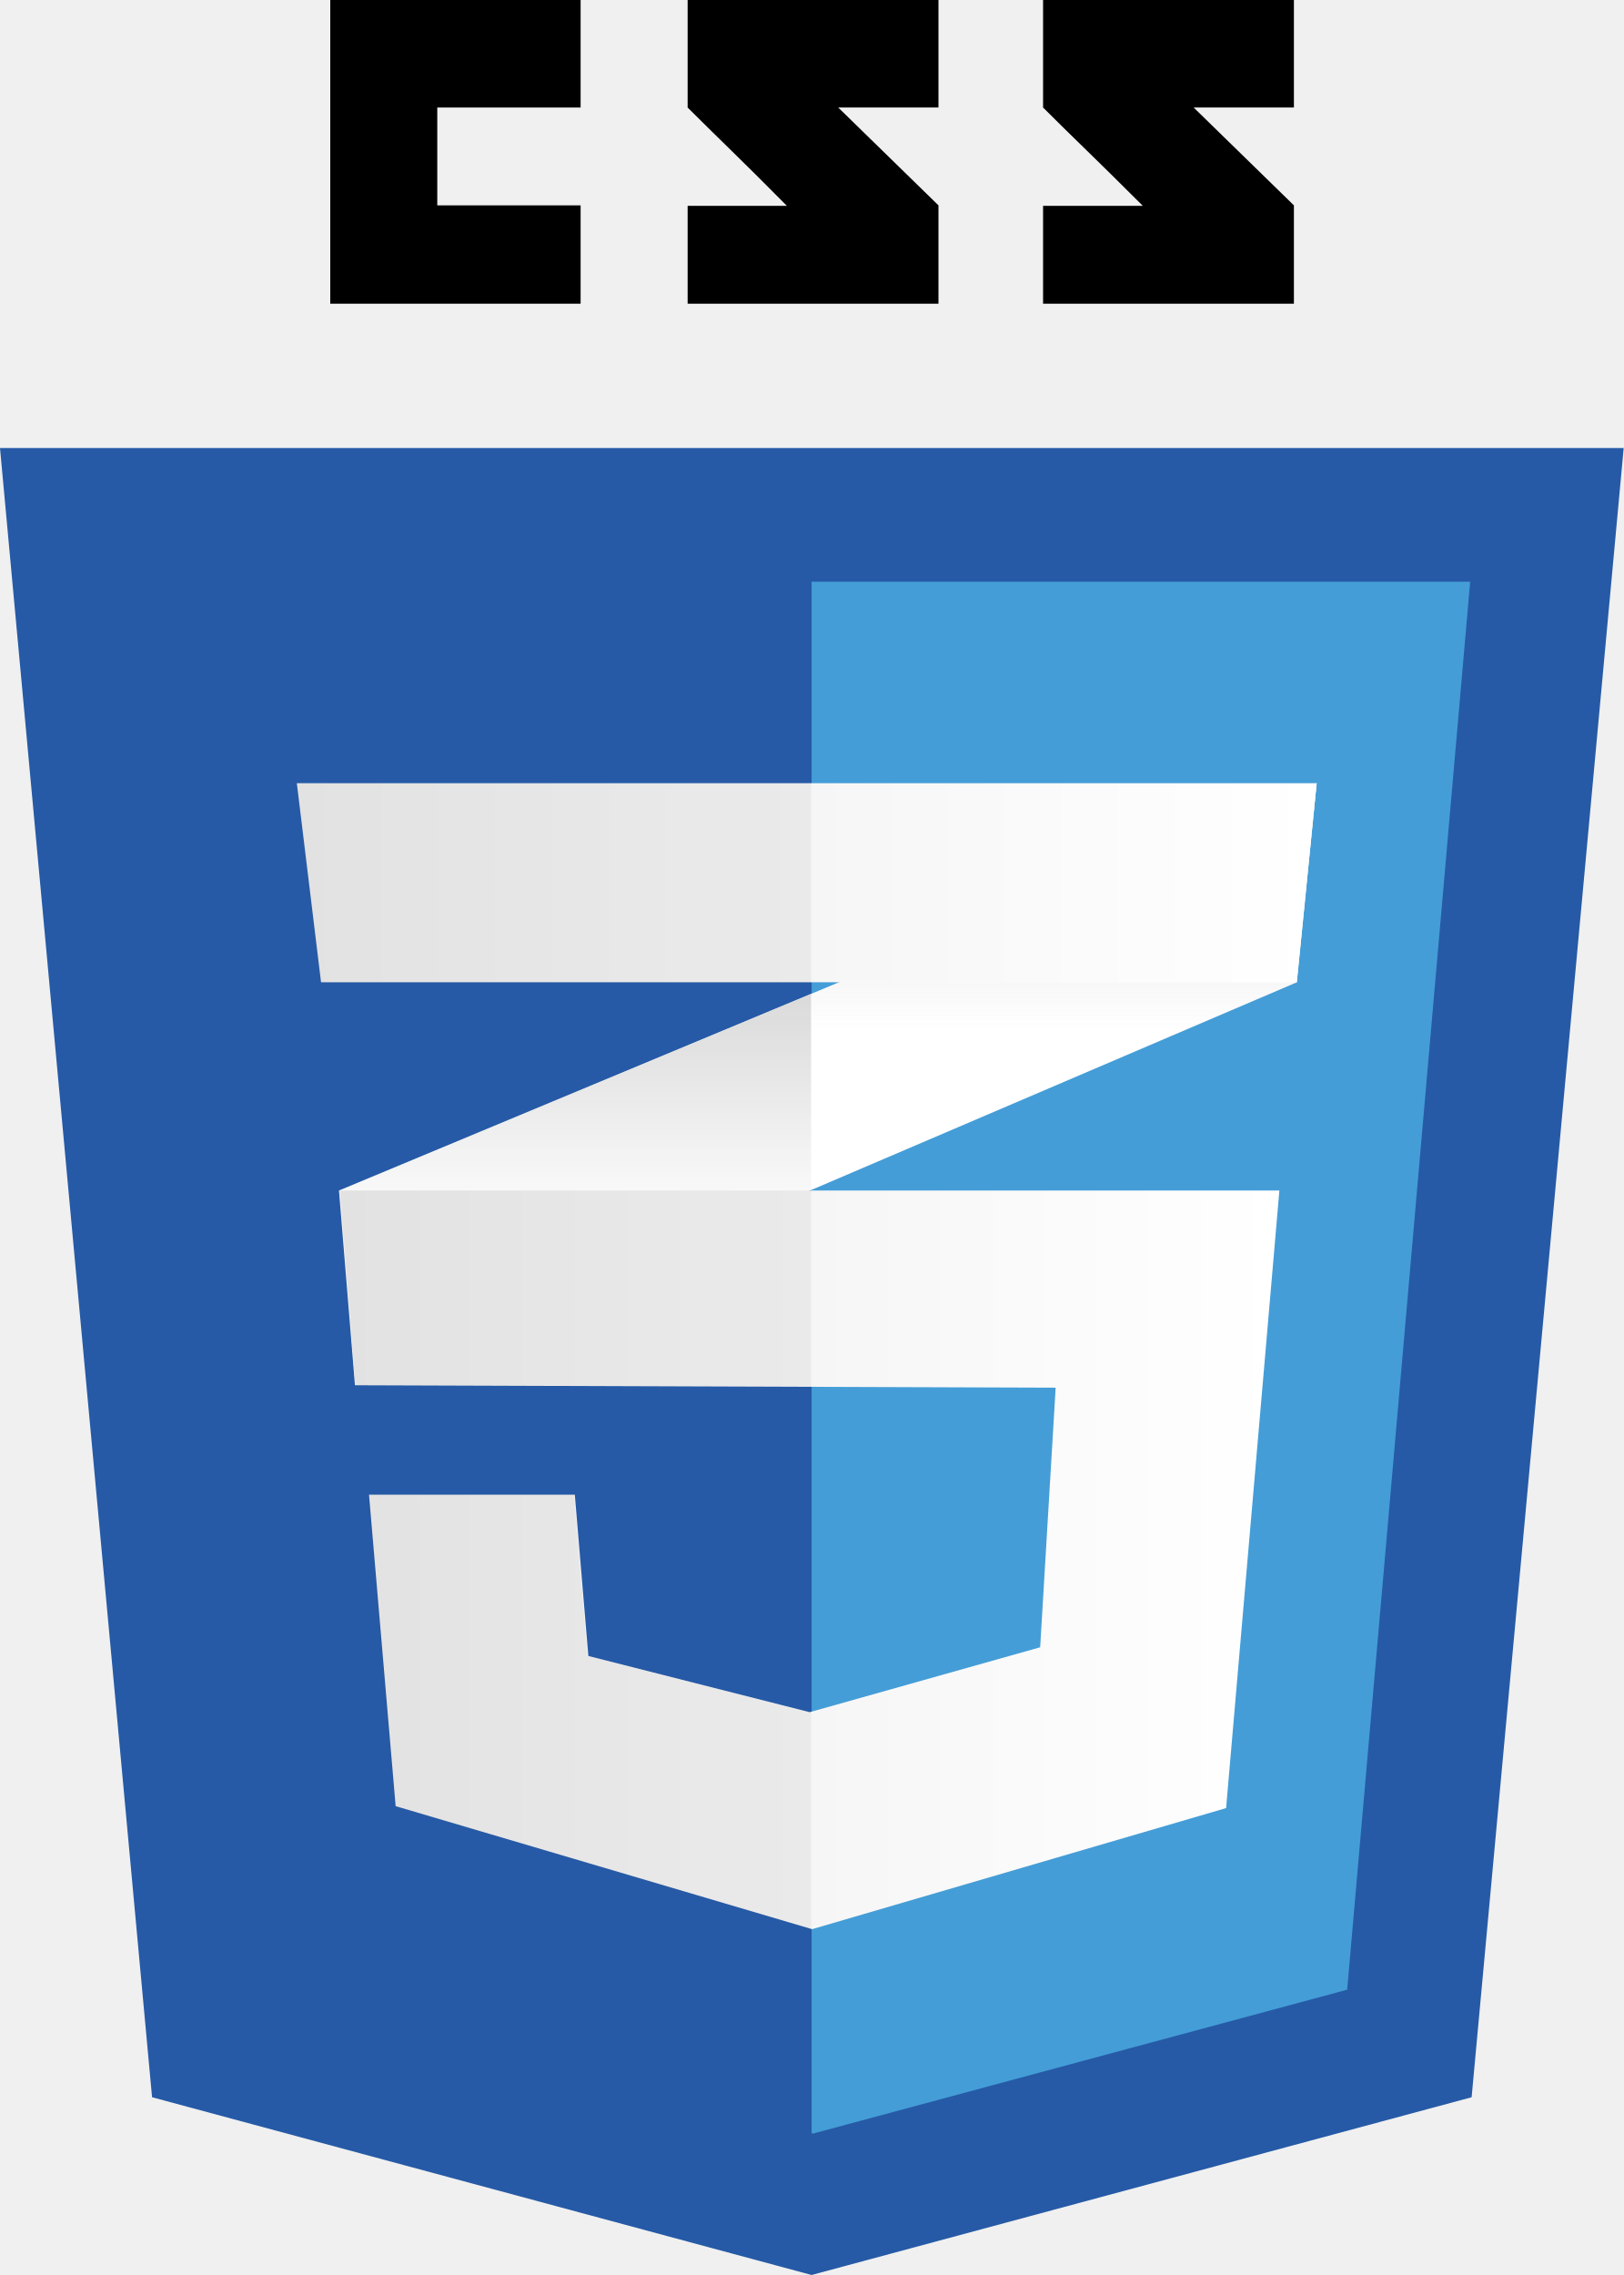
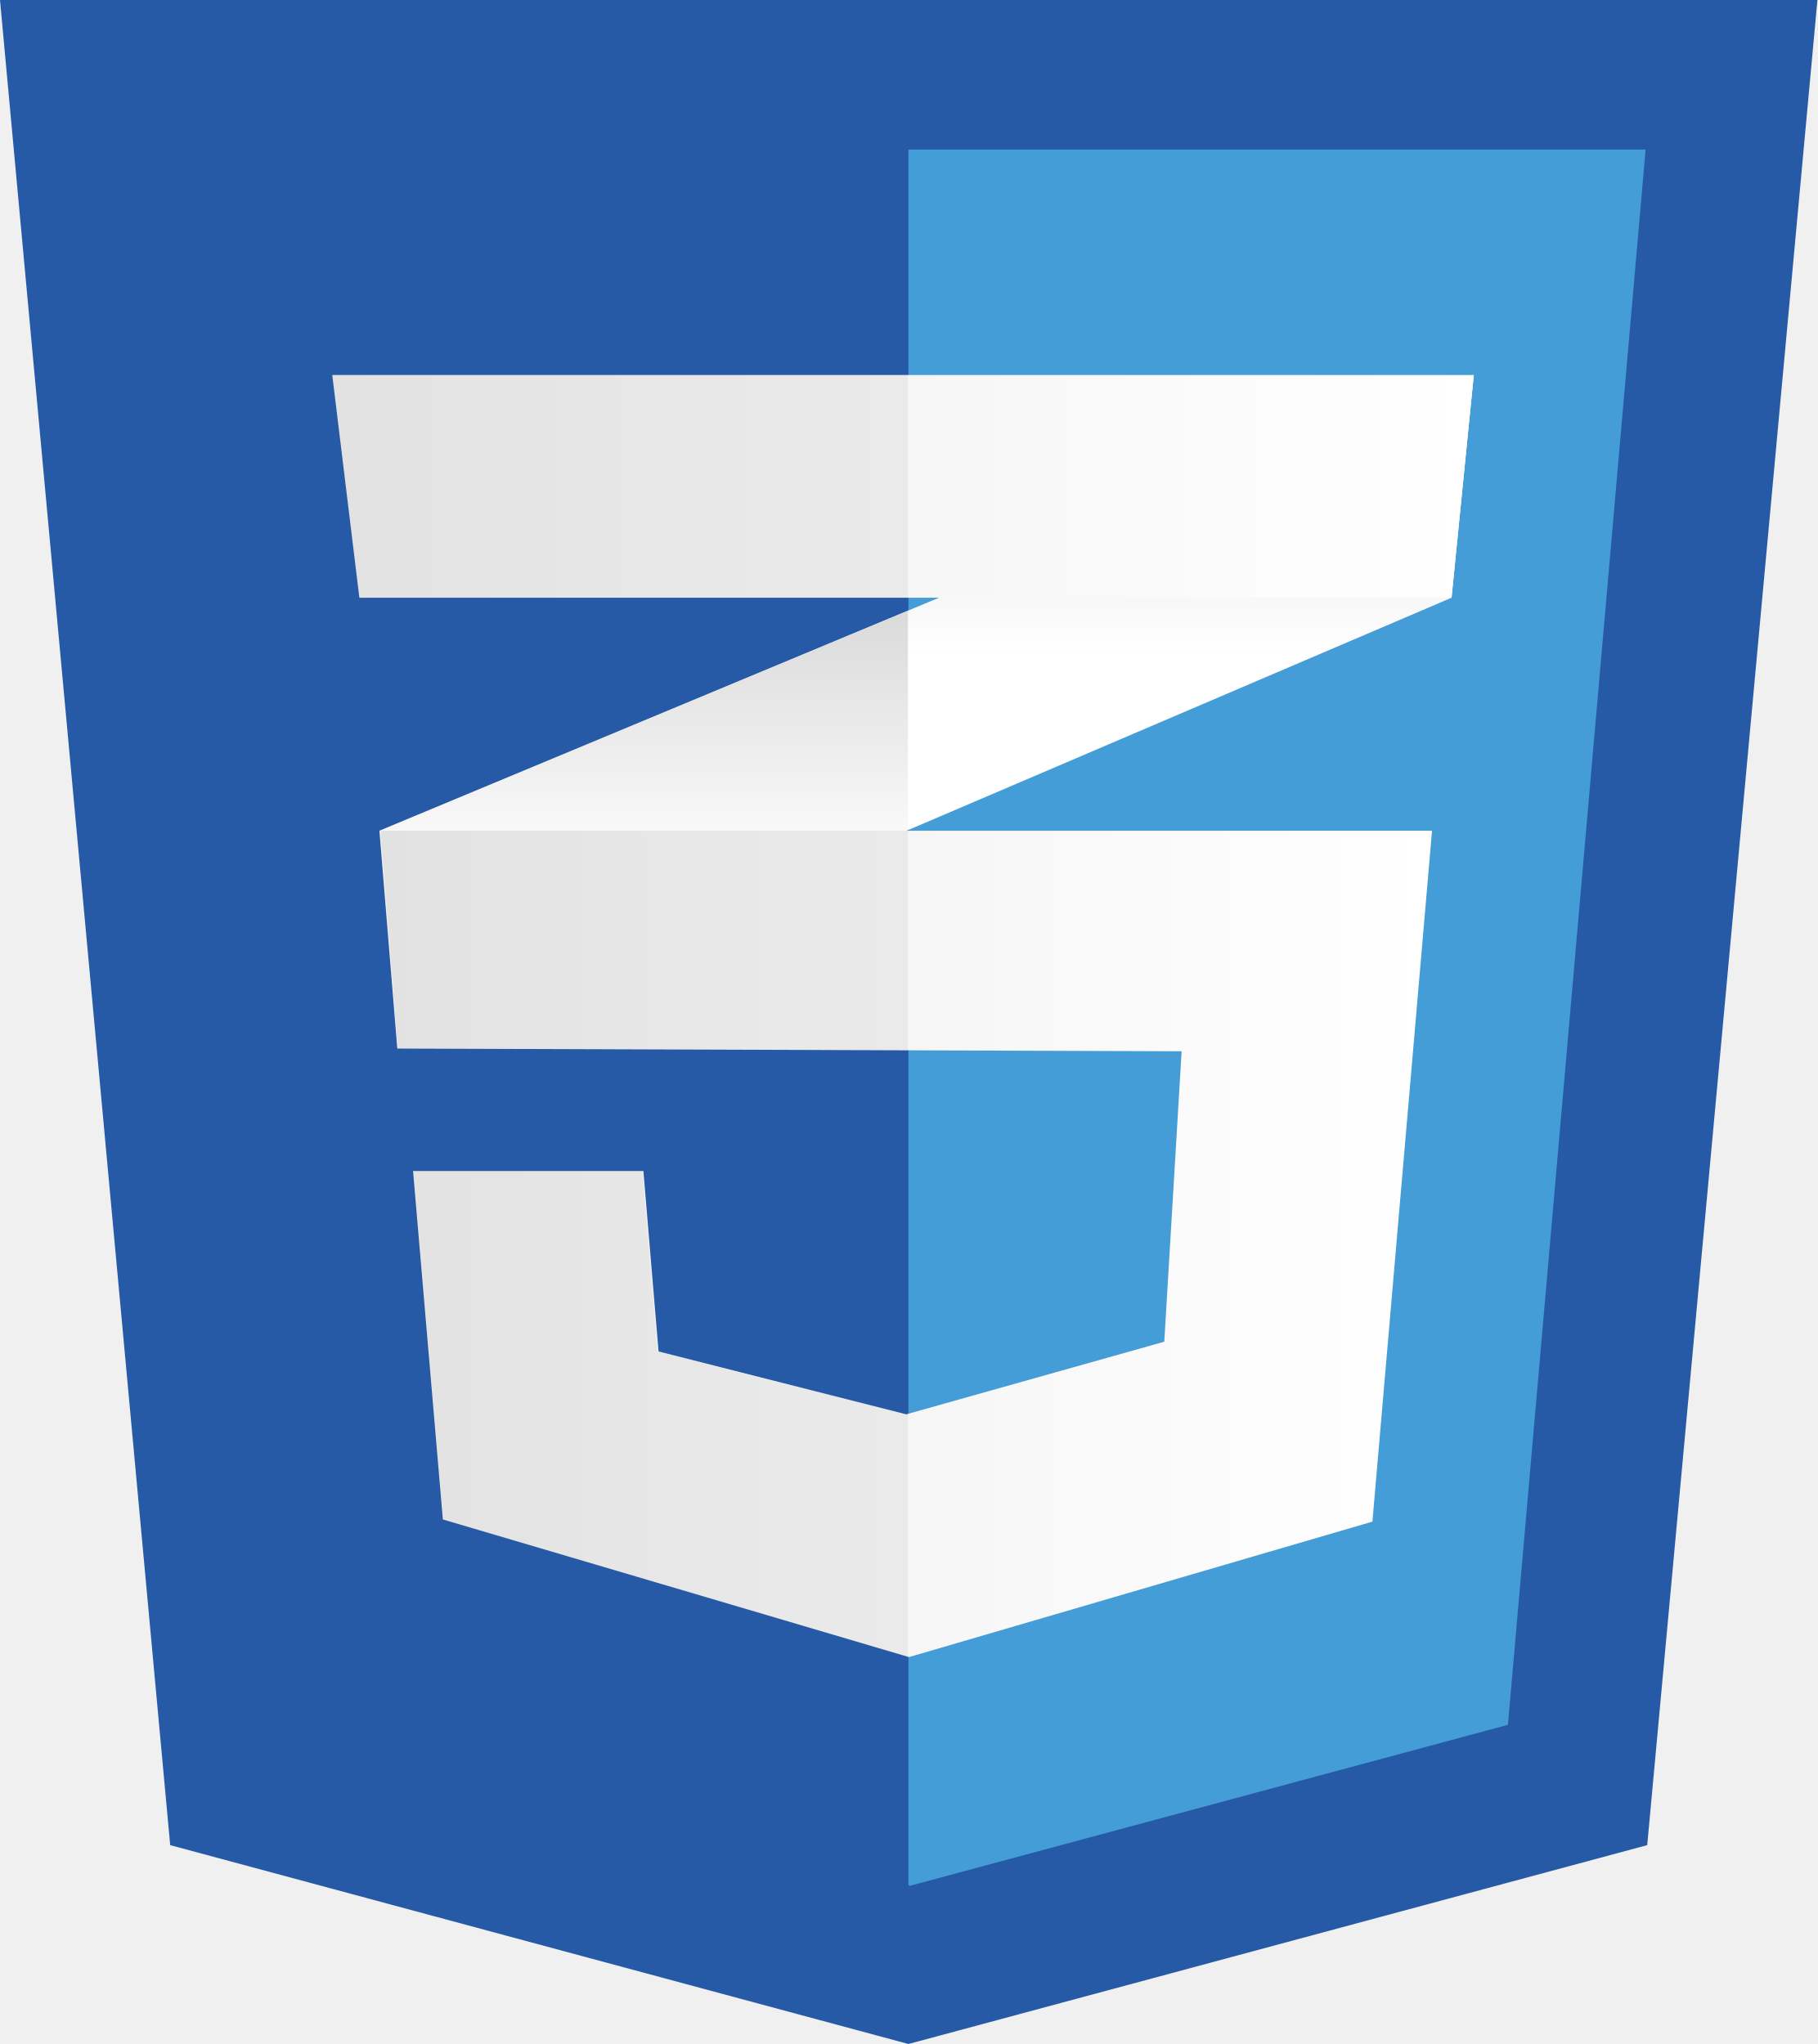
- <svg xmlns="http://www.w3.org/2000/svg" version="1.1" id="Layer_1" x="0px" y="0px" viewBox="0 0 335.3 469.7" style="enable-background:new 0 0 335.3 469.7;" xml:space="preserve">
+ <svg xmlns="http://www.w3.org/2000/svg" version="1.1" id="Layer_1" x="0px" y="0px" viewBox="0 0 335.3 377.2" style="enable-background:new 0 0 335.3 377.2;" xml:space="preserve">
  <style type="text/css">
	.st0{fill:#265AA6;}
	.st1{fill:#449DD7;}
- 	.st2{fill:#FFFFFF;}
- 	.st3{fill:url(#SVGID_1_);}
- 	.st4{fill:url(#SVGID_2_);}
- 	.st5{fill:url(#SVGID_3_);}
- 	.st6{opacity:5.000000e-02;}
- 	.st7{fill:url(#SVGID_4_);}
- 	.st8{opacity:5.000000e-02;enable-background:new    ;}
+ 	.st2{display:none;}
+ 	.st3{display:inline;}
+ 	.st4{fill:#FFFFFF;}
+ 	.st5{fill:url(#SVGID_1_);}
+ 	.st6{fill:url(#SVGID_2_);}
+ 	.st7{fill:url(#SVGID_3_);}
+ 	.st8{opacity:5.000000e-02;}
+ 	.st9{fill:url(#SVGID_4_);}
+ 	.st10{opacity:5.000000e-02;enable-background:new    ;}
</style>
  <g>
    <g>
-       <polygon class="st0" points="303.9,433 167.6,469.7 31.4,433 0,92.5 335.3,92.5   " />
-       <polygon class="st1" points="167.6,120.1 167.6,440.4 167.9,440.5 278.2,410.8 303.6,120.1   " />
-       <g>
-         <polygon points="90.3,42.4 90.3,22.2 119.9,22.2 119.9,0 68.2,0 68.2,62.7 119.9,62.7 119.9,42.4    " />
-         <path d="M173.1,22.2h20.7V0H142c0,0,0,11.1,0,22.2c6.9,6.9,10.5,10.2,20.5,20.3c-5.9,0-20.5,0-20.5,0v20.2h51.8V42.4L173.1,22.2z     " />
-         <path d="M246.5,22.2h20.7V0h-51.8c0,0,0,11.1,0,22.2c6.9,6.9,10.5,10.2,20.6,20.3c-5.9,0-20.6,0-20.6,0v20.2h51.8V42.4     L246.5,22.2z" />
+       <polygon class="st0" points="303.9,340.5 167.6,377.2 31.4,340.5 0,0 335.3,0   " />
+       <polygon class="st1" points="167.6,27.6 167.6,347.9 167.9,348 278.2,318.3 303.6,27.6   " />
+       <g class="st2">
+         <polygon class="st3" points="90.3,-50.1 90.3,-70.3 119.9,-70.3 119.9,-92.5 68.2,-92.5 68.2,-29.8 119.9,-29.8 119.9,-50.1         " />
+         <path class="st3" d="M173.1-70.3h20.7v-22.2H142c0,0,0,11.1,0,22.2c6.9,6.9,10.5,10.2,20.5,20.3c-5.9,0-20.5,0-20.5,0v20.2h51.8     v-20.3L173.1-70.3z" />
+         <path class="st3" d="M246.5-70.3h20.7v-22.2h-51.8c0,0,0,11.1,0,22.2c6.9,6.9,10.5,10.2,20.6,20.3c-5.9,0-20.6,0-20.6,0v20.2     h51.8v-20.3L246.5-70.3z" />
      </g>
      <g>
-         <polygon class="st2" points="167.5,205.2 70,245.8 73.3,286 167.5,245.7 267.8,202.8 271.9,161.7    " />
-         <linearGradient id="SVGID_1_" gradientUnits="userSpaceOnUse" x1="118.75" y1="186" x2="118.75" y2="266.8" gradientTransform="matrix(1 0 0 -1 0 472)">
+         <polygon class="st4" points="167.5,112.7 70,153.3 73.3,193.5 167.5,153.2 267.8,110.3 271.9,69.2    " />
+         <linearGradient id="SVGID_1_" gradientUnits="userSpaceOnUse" x1="118.75" y1="489.5" x2="118.75" y2="408.7" gradientTransform="matrix(1 0 0 1 0 -296)">
          <stop offset="0.387" style="stop-color:#DADADA;stop-opacity:0" />
          <stop offset="1" style="stop-color:#DADADA" />
        </linearGradient>
-         <polygon class="st3" points="70,245.8 73.3,286 167.5,245.7 167.5,205.2    " />
-         <linearGradient id="SVGID_2_" gradientUnits="userSpaceOnUse" x1="219.7" y1="226.3" x2="219.7" y2="310.3" gradientTransform="matrix(1 0 0 -1 0 472)">
+         <polygon class="st5" points="70,153.3 73.3,193.5 167.5,153.2 167.5,112.7    " />
+         <linearGradient id="SVGID_2_" gradientUnits="userSpaceOnUse" x1="219.7" y1="449.2" x2="219.7" y2="365.2" gradientTransform="matrix(1 0 0 1 0 -296)">
          <stop offset="0.387" style="stop-color:#DADADA;stop-opacity:0" />
          <stop offset="1" style="stop-color:#DADADA" />
        </linearGradient>
-         <polygon class="st4" points="271.9,161.7 167.5,205.2 167.5,245.7 267.8,202.8    " />
-         <linearGradient id="SVGID_3_" gradientUnits="userSpaceOnUse" x1="70.2" y1="149.95" x2="264.2" y2="149.95" gradientTransform="matrix(1 0 0 -1 0 472)">
+         <polygon class="st6" points="271.9,69.2 167.5,112.7 167.5,153.2 267.8,110.3    " />
+         <linearGradient id="SVGID_3_" gradientUnits="userSpaceOnUse" x1="70.2" y1="525.55" x2="264.2" y2="525.55" gradientTransform="matrix(1 0 0 1 0 -296)">
          <stop offset="0" style="stop-color:#EEEDED" />
          <stop offset="1" style="stop-color:#FFFFFF" />
        </linearGradient>
-         <polygon class="st5" points="70.2,245.8 73.4,286 218,286.5 214.8,340.1 167.2,353.5 121.5,341.9 118.7,308.6 76.2,308.6      81.7,372.9 167.7,398.3 253.2,373.3 264.2,245.8    " />
-         <g class="st6">
-           <polygon points="167.5,245.8 70,245.8 73.3,286 167.5,286.3     " />
-           <polygon points="167.5,353.3 167.1,353.5 121.3,341.9 118.5,308.6 76,308.6 81.6,372.9 167.5,398.3     " />
+         <polygon class="st7" points="70.2,153.3 73.4,193.5 218,194 214.8,247.6 167.2,261 121.5,249.4 118.7,216.1 76.2,216.1      81.7,280.4 167.7,305.8 253.2,280.8 264.2,153.3    " />
+         <g class="st8">
+           <polygon points="167.5,153.3 70,153.3 73.3,193.5 167.5,193.8     " />
+           <polygon points="167.5,260.8 167.1,261 121.3,249.4 118.5,216.1 76,216.1 81.6,280.4 167.5,305.8     " />
        </g>
-         <linearGradient id="SVGID_4_" gradientUnits="userSpaceOnUse" x1="61.3" y1="289.75" x2="271.9" y2="289.75" gradientTransform="matrix(1 0 0 -1 0 472)">
+         <linearGradient id="SVGID_4_" gradientUnits="userSpaceOnUse" x1="61.3" y1="385.75" x2="271.9" y2="385.75" gradientTransform="matrix(1 0 0 1 0 -296)">
          <stop offset="0" style="stop-color:#EEEDED" />
          <stop offset="1" style="stop-color:#FFFFFF" />
        </linearGradient>
-         <polygon class="st7" points="61.3,161.7 271.9,161.7 267.8,202.8 66.3,202.8    " />
-         <polygon class="st8" points="167.5,161.7 61.3,161.7 66.3,202.8 167.5,202.8    " />
+         <polygon class="st9" points="61.3,69.2 271.9,69.2 267.8,110.3 66.3,110.3    " />
+         <polygon class="st10" points="167.5,69.2 61.3,69.2 66.3,110.3 167.5,110.3    " />
      </g>
    </g>
  </g>
</svg>
